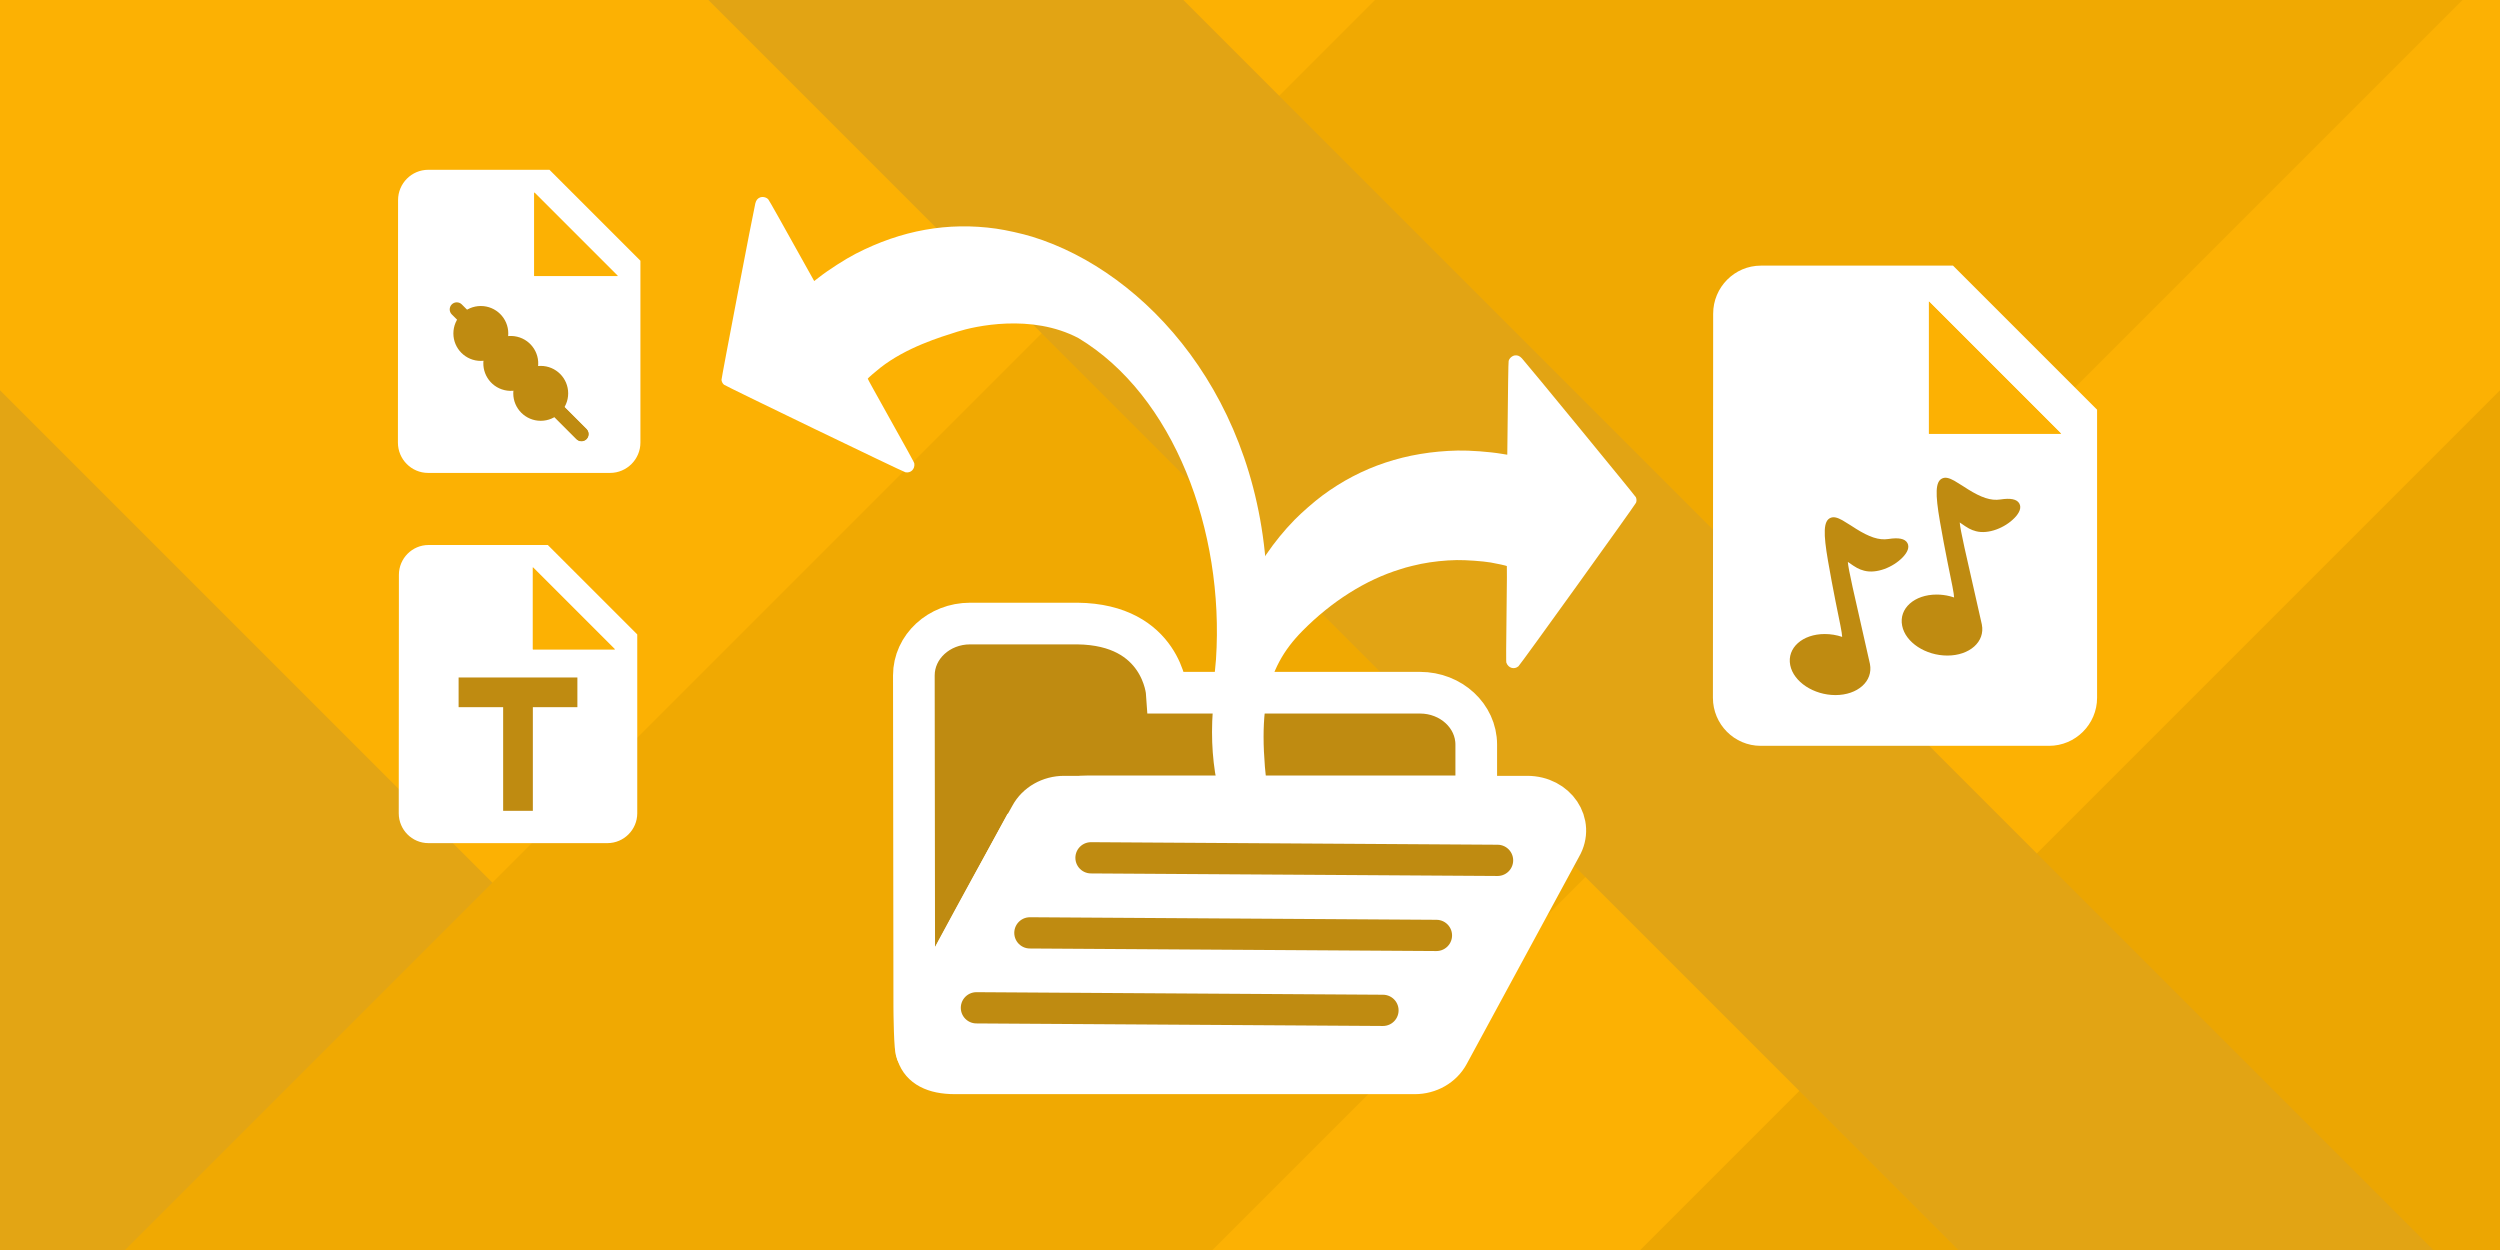
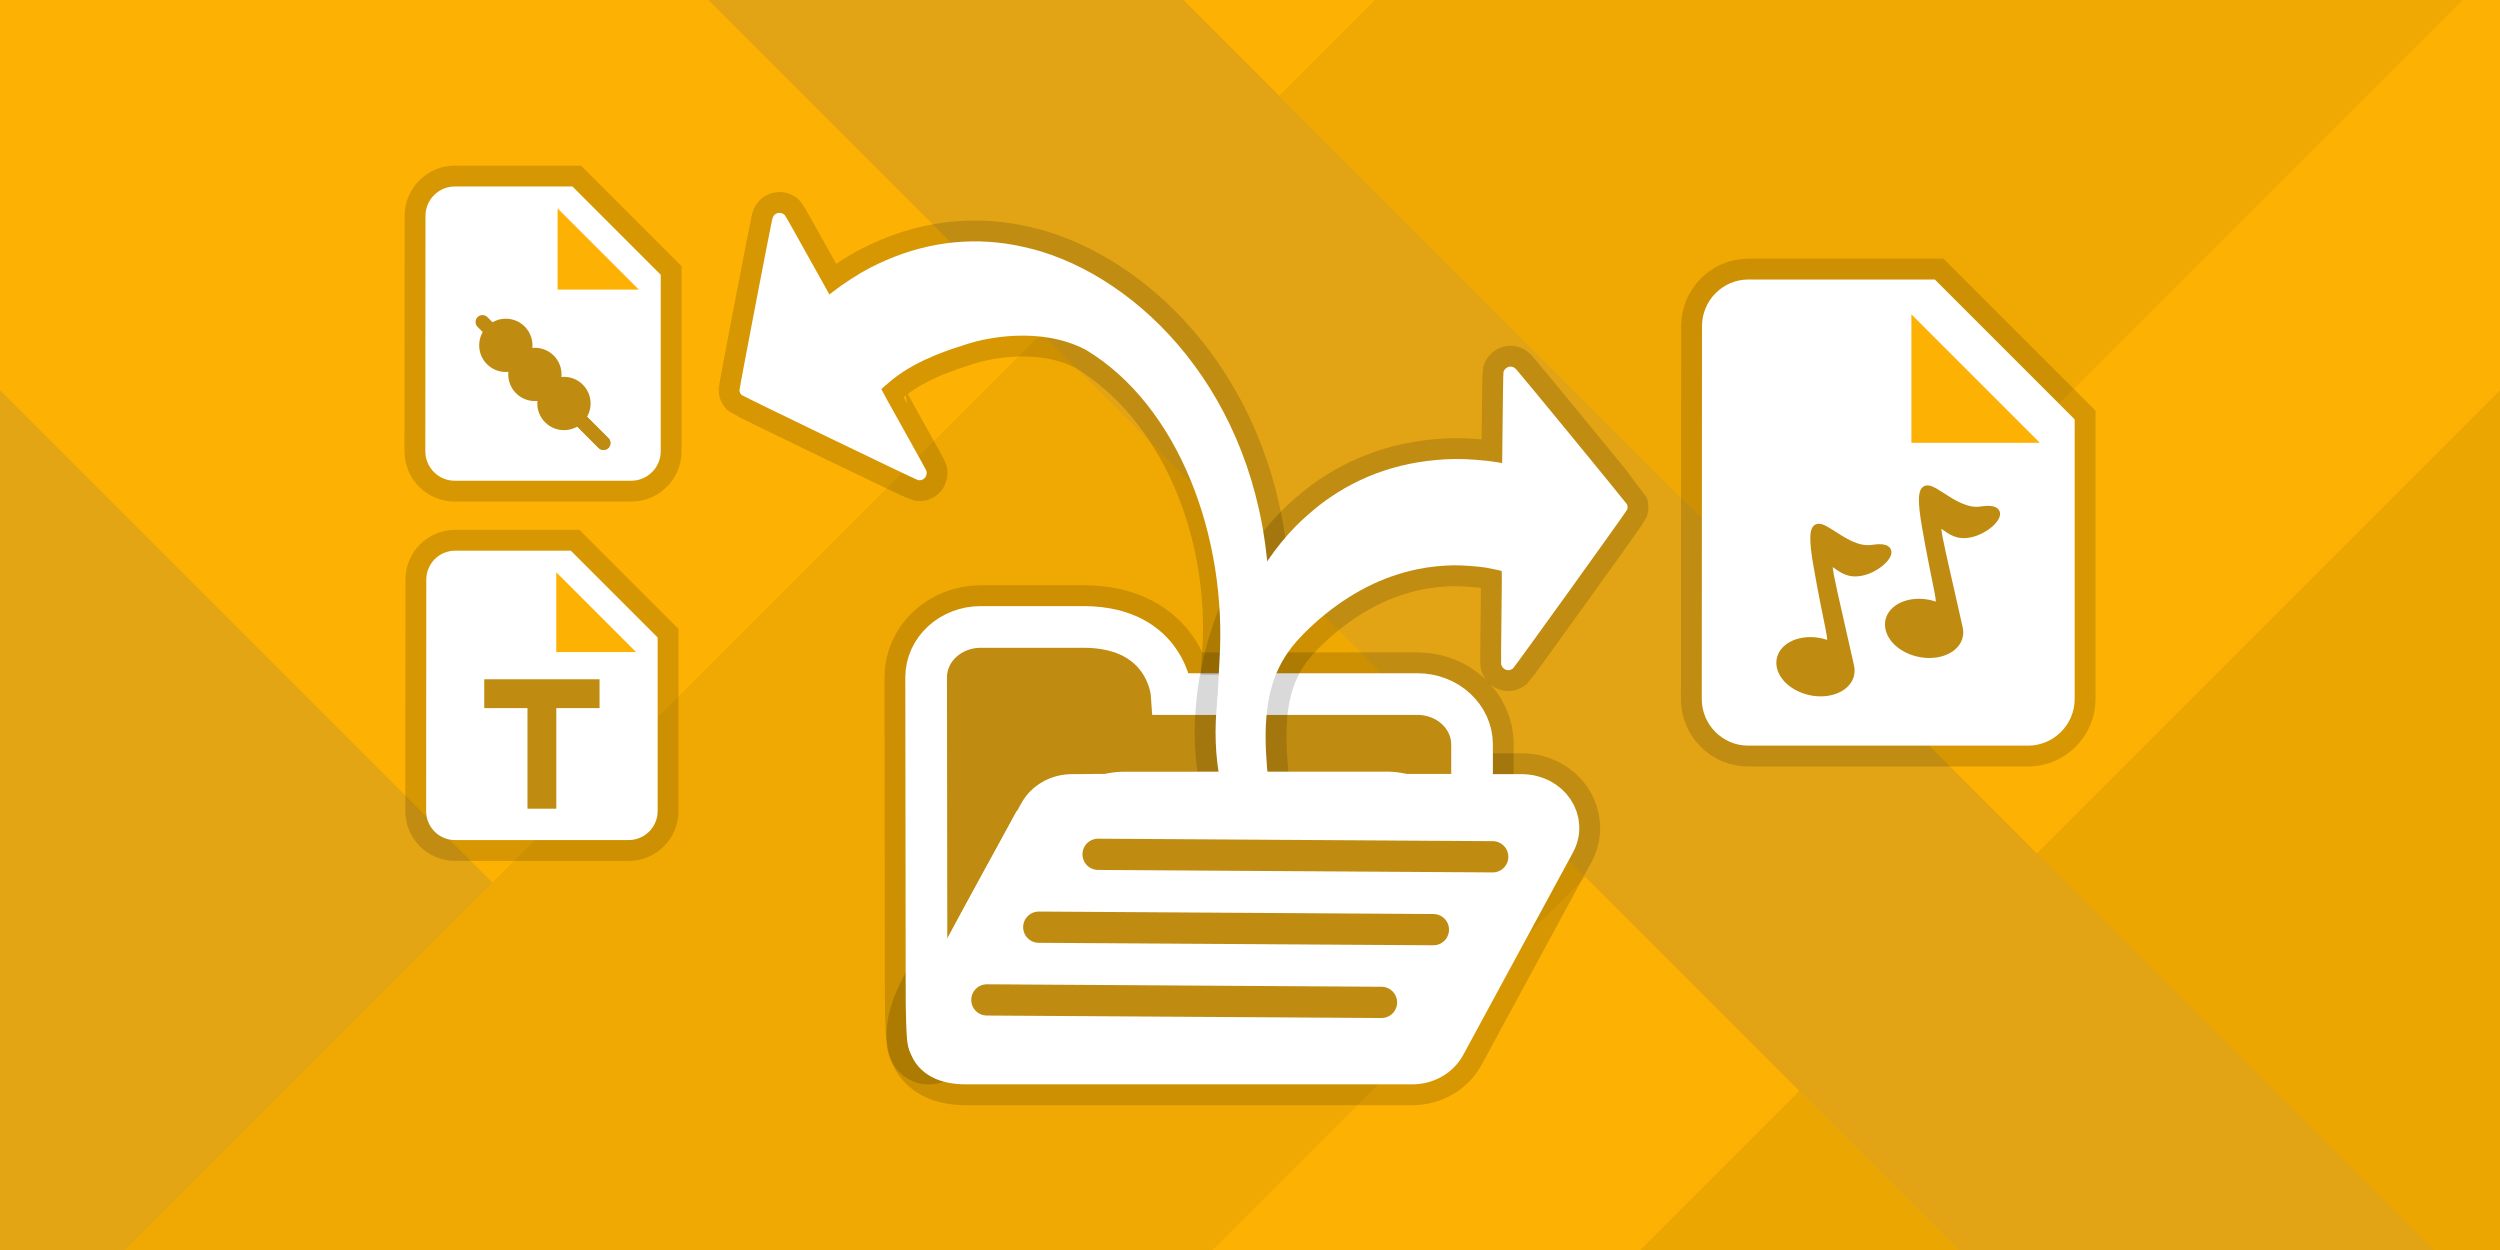
- <svg xmlns="http://www.w3.org/2000/svg" width="600" height="300">
-   <g stroke-miterlimit="10" data-paper-data="{&quot;isPaintingLayer&quot;:true}" style="mix-blend-mode:normal">
-     <path fill="#fcb103" d="M0 300V0h600v300z" />
-     <path fill="#eca602" d="M393.663 300 600 93.663V300z" />
-     <path fill="#e3a514" d="m0 93.664 206.337 206.337H0Z" />
-     <path fill="#f0a902" d="M30 300 330 0h261L291 300z" />
-     <path fill="#e2a414" d="M470 300 170 0h114l300 300z" />
-     <path fill="#fff" d="M153.7 62.575v43.65c0 4.001-3.274 7.275-7.275 7.275h-43.686c-4.001 0-7.239-3.274-7.239-7.275l.036-58.2c0-4.001 3.237-7.275 7.239-7.275h29.1zm-5.456 3.637L128.238 46.206V66.213z" />
-     <path fill="#fcb103" d="M128.202 66.248V46.171l20.077 20.077Z" data-paper-data="{&quot;noHover&quot;:false,&quot;origItem&quot;:[&quot;Path&quot;,{&quot;applyMatrix&quot;:true,&quot;segments&quot;:[[81.74375,131.7125],[61.7375,111.70626],[61.7375,131.71251]],&quot;closed&quot;:true,&quot;fillColor&quot;:[0,0,0,1]}]}" />
-     <g fill="#bf8b11">
-       <path stroke="#bf8b11" d="M139.523 105.352c-.306 0-.613-.117-.847-.35l-29.895-29.896c-.467-.467-.467-1.226 0-1.694.467-.467 1.226-.467 1.694 0l29.895 29.896c.467.467.467 1.226 0 1.694-.234.233-.541.351-.847.351z" />
-       <path d="M121.988 80.03c0 3.638-2.949 6.588-6.588 6.588s-6.588-2.949-6.588-6.588c0-3.638 2.949-6.588 6.588-6.588 3.638 0 6.588 2.949 6.588 6.588z" />
-       <path d="M121.075 93.631c-3.541-.836-5.734-4.384-4.897-7.925.836-3.541 4.384-5.734 7.925-4.897 3.541.836 5.734 4.384 4.897 7.925-.836 3.541-4.384 5.734-7.925 4.897z" />
-       <path d="M136.362 94.404c0 3.638-2.95 6.589-6.589 6.589s-6.588-2.95-6.588-6.589c0-3.638 2.949-6.588 6.588-6.588 3.638 0 6.589 2.95 6.589 6.588z" />
-       <path stroke="#bf8b11" d="M139.572 105.401c-.306 0-.613-.117-.847-.35l-7.337-7.337c-.468-.467-.468-1.226 0-1.694.468-.467 1.225-.467 1.694 0l7.337 7.337c.467.467.467 1.226 0 1.694-.234.232-.541.35-.847.35z" />
+ <svg xmlns="http://www.w3.org/2000/svg" version="1.1" width="600" height="300" viewBox="0,0,600,300">
+   <g data-paper-data="{&quot;isPaintingLayer&quot;:true}" stroke-linejoin="miter" stroke-miterlimit="10" stroke-dasharray="" stroke-dashoffset="0" style="mix-blend-mode: normal">
+     <g fill-rule="nonzero" stroke="none" stroke-width="1" stroke-linecap="butt">
+       <path d="M0,300v-300h600v300z" fill="#fcb103" />
+       <path d="M393.663,300l206.337,-206.337v206.337z" fill="#eca602" />
+       <path d="M0,93.664l206.337,206.337h-206.337z" fill="#e3a514" />
+       <path d="M30,300l300,-300h261l-300,300z" fill="#f0a902" />
+       <path d="M470,300l-300,-300h114l300,300z" fill="#e2a414" />
    </g>
-     <path fill="#fff" d="M503.3 98.325v69.15c0 6.339-5.186 11.525-11.525 11.525h-69.208c-6.339 0-11.467-5.186-11.467-11.525l.058-92.2c0-6.339 5.129-11.525 11.467-11.525h46.1zm-8.644 5.763L462.962 72.394v31.694z" />
-     <path fill="#fcb103" d="M462.93 104.12V72.361l31.759 31.759z" data-paper-data="{&quot;noHover&quot;:false,&quot;origItem&quot;:[&quot;Path&quot;,{&quot;applyMatrix&quot;:true,&quot;segments&quot;:[[442.12499,125.75002],[407.75,91.37503],[407.75,125.75004]],&quot;closed&quot;:true,&quot;fillColor&quot;:[0,0,0,1]}]}" />
-     <path fill="#bf8b11" fill-rule="evenodd" d="M468.982 143.389c-.016-.493-.138-1.304-.405-2.69-.152-.782-.967-4.776-1.19-5.895-.624-3.129-1.201-6.196-1.805-9.662-1.157-6.675-1.095-9.562.544-10.316.79-.364 1.675-.126 2.908.553.654.359 3.449 2.157 3.272 2.048 3.152 1.963 5.475 2.804 7.792 2.447 2.412-.375 3.958-.095 4.546.977.55 1.004.024 2.238-1.154 3.446-2.327 2.396-6.283 3.973-9.243 3.197-1.299-.348-1.957-.735-3.762-2.003l-.15-.104c.074.937.417 2.75 1.133 6.011.465 2.112 3.287 14.52 4.168 18.451l.003.019c.835 4.168-2.96 7.466-8.276 7.466-5.2 0-10.057-3.142-10.845-7.157-.838-4.173 2.96-7.482 8.271-7.482 1.062 0 2.129.134 3.183.395.359.09.689.186 1.005.296zm-26.862 9.467c-.016-.503-.142-1.324-.42-2.745-.142-.727-.94-4.642-1.19-5.891-.616-3.098-1.185-6.148-1.786-9.594-1.157-6.675-1.094-9.562.544-10.314.793-.364 1.675-.13 2.908.553.656.359 3.449 2.156 3.272 2.047 3.15 1.963 5.472 2.804 7.786 2.447 2.41-.379 3.958-.101 4.546.97.55 1.004.024 2.236-1.151 3.446-2.33 2.398-6.286 3.972-9.241 3.188-1.296-.348-1.954-.733-3.758-2.003l-.15-.103c.074.937.417 2.75 1.133 6.009.465 2.113 3.284 14.525 4.166 18.453l.005.021c.817 4.169-2.978 7.479-8.272 7.479-5.195 0-10.052-3.15-10.858-7.176-.822-4.173 2.978-7.476 8.282-7.476 1.43 0 2.85.237 4.188.689z" />
-     <path fill="#fff" d="M152.94 152.265v42.93c0 3.935-3.22 7.155-7.155 7.155h-42.966c-3.935 0-7.119-3.22-7.119-7.155l.036-57.24c0-3.935 3.184-7.155 7.119-7.155h28.62zm-5.366 3.578L127.897 136.166v19.676z" />
-     <path fill="#fcb103" d="M127.877 155.863v-19.717l19.717 19.717z" data-paper-data="{&quot;noHover&quot;:false,&quot;origItem&quot;:[&quot;Path&quot;,{&quot;applyMatrix&quot;:true,&quot;segments&quot;:[[681.24998,262.5],[612.5,193.75002],[612.5,262.50004]],&quot;closed&quot;:true,&quot;fillColor&quot;:[0,0,0,1]}]}" />
-     <g fill="#bf8b11" stroke-width=".5">
-       <path d="M120.756 194.597v-28.509h7.127v28.509z" data-paper-data="{&quot;noHover&quot;:false,&quot;origItem&quot;:[&quot;Path&quot;,{&quot;applyMatrix&quot;:true,&quot;segments&quot;:[[127.93334,157.21668],[108.33334,157.21668],[108.33334,162.11668],[127.93334,162.11668]],&quot;closed&quot;:true,&quot;fillColor&quot;:[0,0,0,1]}]}" />
-       <path d="M138.574 169.722h-28.509v-7.127h28.509z" data-paper-data="{&quot;noHover&quot;:false,&quot;origItem&quot;:[&quot;Path&quot;,{&quot;applyMatrix&quot;:true,&quot;segments&quot;:[[127.93334,147.41668],[108.33334,147.41668],[108.33334,152.31668],[127.93334,152.31668]],&quot;closed&quot;:true,&quot;fillColor&quot;:[0,0,0,1]}]}" />
-     </g>
-     <g stroke="#fff" stroke-width="10">
-       <path fill="#bf8b11" d="M244.784 200.306s-12.704 23.438-22.14 40.846c-.231.425-1.97 4.21-2.75 7.66-.628 2.779.539 3.668.141 3.677-.519.013-.61-10.056-.61-10.723 0-11.059-.1-79.665-.1-79.665 0-6.876 6.043-12.45 13.498-12.45h24.418s.724-.007 1.333 0c20.36.222 21.459 16.599 21.459 16.599h60.769c7.452 0 13.498 5.576 13.498 12.45v12.45h-93.414c-6.861 0-13.048 3.527-16.101 9.156z" />
-       <path fill="#fff" d="M347.596 253.01c-1.524 2.811-4.64 4.588-8.048 4.588H229.197c-10.327 0-11.386-6.862-6.734-15.929 8.118-15.822 24.88-45.878 24.88-45.878 1.518-2.827 4.64-4.591 8.042-4.591h111.158c6.917 0 11.276 6.484 8.048 12.011z" />
-     </g>
-     <g fill="#fff">
-       <path d="M296.393 199.914c-10.74-19.081-5.66-54.746 14.293-75.147 1.77-1.805 4.709-4.366 6.694-5.844 9.354-6.936 20.117-10.519 32.462-10.792 2.823-.064 7.672.29 10.587.787.722.122 1.318.212 1.318.212.009-.008.015-.822.022-1.816.15-14.647.23-20.35.307-20.68.162-.669.852-1.269 1.558-1.345.62-.055 1.098.149 1.635.725 1.033 1.097 27.251 33.055 27.356 33.343.173.471.178.9.021 1.304-.234.571-27.748 38.846-28.222 39.25-.993.842-2.396.446-2.881-.821-.106-.288-.098-1.462.114-20.433.016-1.516.01-2.776-.014-2.803-.081-.09-2.37-.599-3.856-.853-1.937-.328-5.891-.612-8.164-.58-2.779.041-5.897.373-8.564.908-1.126.235-3.329.759-3.721.894-.096.029-.679.215-1.306.406-8.25 2.526-16.481 7.728-23.477 14.824-8.974 9.106-11.522 19.833-7.325 45.549z" data-paper-data="{&quot;index&quot;:null}" />
-       <path d="M291.839 158.241c2.034-30.903-10.119-63.313-33.002-77.09-11.293-5.956-24.942-2.854-29.048-1.551-4.131 1.311-12.251 3.743-18.551 8.689-1.185.933-2.953 2.473-2.981 2.591-.009.035.588 1.145 1.326 2.47 9.244 16.568 9.81 17.596 9.855 17.899.179 1.345-.865 2.362-2.14 2.097-.61-.129-43.058-20.625-43.537-21.015-.331-.279-.532-.658-.604-1.155-.045-.304 7.735-40.9 8.12-42.358.197-.762.52-1.169 1.091-1.417.657-.27 1.55-.073 2.011.437.225.254 3.018 5.227 10.142 18.025.48.87.875 1.582.886 1.585 0 0 .48-.363 1.057-.815 2.324-1.828 6.416-4.455 8.927-5.746 10.978-5.654 22.146-7.643 33.676-6.014 2.45.351 6.255 1.198 8.672 1.939 27.271 8.4 55.055 38.737 56.366 84.058 0 0-1.2 15.15-3.06 18.585-1.088 2.009-9.587 2.901-9.587 2.901z" data-paper-data="{&quot;index&quot;:null}" />
-     </g>
-     <g fill="none" stroke="#bf8b11" stroke-linecap="round" stroke-width="7.5">
-       <path d="m234.341 241.873 97.57.612M247.174 223.889l97.57.612M261.841 205.873l97.57.612" />
+     <g>
+       <path d="M157.836,153v41.671c0,3.82 -3.125,6.945 -6.945,6.945h-41.705c-3.82,0 -6.91,-3.125 -6.91,-6.945l0.035,-55.561c0,-3.82 3.091,-6.945 6.91,-6.945h27.78z" fill="none" fill-rule="nonzero" stroke-opacity="0.149" stroke="#000000" stroke-width="10" stroke-linecap="butt" />
+       <path d="M157.836,153v41.671c0,3.82 -3.125,6.945 -6.945,6.945h-41.705c-3.82,0 -6.91,-3.125 -6.91,-6.945l0.035,-55.561c0,-3.82 3.091,-6.945 6.91,-6.945h27.78z" fill="#ffffff" fill-rule="nonzero" stroke="none" stroke-width="1" stroke-linecap="butt" />
+       <path d="M126.597,194.09v-27.672h6.918v27.672z" data-paper-data="{&quot;noHover&quot;:false,&quot;origItem&quot;:[&quot;Path&quot;,{&quot;applyMatrix&quot;:true,&quot;segments&quot;:[[127.93334,157.21668],[108.33334,157.21668],[108.33334,162.11668],[127.93334,162.11668]],&quot;closed&quot;:true,&quot;fillColor&quot;:[0,0,0,1]}]}" fill="#bf8b11" fill-rule="nonzero" stroke="none" stroke-width="0.5" stroke-linecap="butt" />
+       <path d="M143.892,169.945h-27.672v-6.918h27.672z" data-paper-data="{&quot;noHover&quot;:false,&quot;origItem&quot;:[&quot;Path&quot;,{&quot;applyMatrix&quot;:true,&quot;segments&quot;:[[127.93334,147.41668],[108.33334,147.41668],[108.33334,152.31668],[127.93334,152.31668]],&quot;closed&quot;:true,&quot;fillColor&quot;:[0,0,0,1]}]}" fill="#bf8b11" fill-rule="nonzero" stroke="none" stroke-width="0.5" stroke-linecap="butt" />
+       <path d="M133.509,156.493v-19.138l19.138,19.138z" data-paper-data="{&quot;noHover&quot;:false,&quot;origItem&quot;:[&quot;Path&quot;,{&quot;applyMatrix&quot;:true,&quot;segments&quot;:[[681.24998,262.5],[612.5,193.75002],[612.5,262.50004]],&quot;closed&quot;:true,&quot;fillColor&quot;:[0,0,0,1]}]}" fill="#fcb103" fill-rule="nonzero" stroke="none" stroke-width="0.5" stroke-linecap="butt" />
+       <path d="M158.574,65.941v42.37c0,3.884 -3.178,7.062 -7.062,7.062h-42.405c-3.884,0 -7.026,-3.178 -7.026,-7.062l0.035,-56.493c0,-3.884 3.142,-7.062 7.026,-7.062h28.246z" fill="none" fill-rule="nonzero" stroke-opacity="0.149" stroke="#000000" stroke-width="10" stroke-linecap="butt" />
+       <path d="M158.574,65.941v42.37c0,3.884 -3.178,7.062 -7.062,7.062h-42.405c-3.884,0 -7.026,-3.178 -7.026,-7.062l0.035,-56.493c0,-3.884 3.142,-7.062 7.026,-7.062h28.246z" fill="#ffffff" fill-rule="nonzero" stroke="none" stroke-width="1" stroke-linecap="butt" />
+       <path d="M144.813,107.463c-0.297,0 -0.595,-0.114 -0.822,-0.34l-29.019,-29.019c-0.454,-0.454 -0.454,-1.19 0,-1.644c0.454,-0.454 1.19,-0.454 1.644,0l29.019,29.019c0.454,0.454 0.454,1.19 0,1.644c-0.227,0.226 -0.525,0.341 -0.822,0.341z" fill="#bf8b11" fill-rule="nonzero" stroke="#bf8b11" stroke-width="1" stroke-linecap="butt" />
+       <path d="M127.792,82.884c0,3.532 -2.863,6.394 -6.394,6.394c-3.532,0 -6.394,-2.863 -6.394,-6.394c0,-3.532 2.863,-6.394 6.394,-6.394c3.532,0 6.394,2.863 6.394,6.394z" fill="#bf8b11" fill-rule="nonzero" stroke="#e2a414" stroke-width="0" stroke-linecap="butt" />
+       <path d="M126.906,96.086c-3.437,-0.812 -5.565,-4.256 -4.754,-7.693c0.812,-3.437 4.256,-5.565 7.693,-4.754c3.437,0.812 5.565,4.256 4.754,7.693c-0.812,3.437 -4.256,5.565 -7.693,4.754z" fill="#bf8b11" fill-rule="nonzero" stroke="#e2a414" stroke-width="0" stroke-linecap="butt" />
+       <path d="M141.745,96.837c0,3.532 -2.864,6.395 -6.395,6.395c-3.532,0 -6.394,-2.864 -6.394,-6.395c0,-3.532 2.863,-6.394 6.394,-6.394c3.532,0 6.395,2.864 6.395,6.394z" fill="#bf8b11" fill-rule="nonzero" stroke="#e2a414" stroke-width="0" stroke-linecap="butt" />
+       <path d="M144.861,107.511c-0.297,0 -0.595,-0.114 -0.822,-0.34l-7.122,-7.122c-0.455,-0.454 -0.455,-1.19 0,-1.644c0.455,-0.454 1.19,-0.454 1.644,0l7.122,7.122c0.454,0.454 0.454,1.19 0,1.644c-0.227,0.225 -0.525,0.34 -0.822,0.34z" fill="#bf8b11" fill-rule="nonzero" stroke="#bf8b11" stroke-width="1" stroke-linecap="butt" />
+       <path d="M133.824,69.506v-19.488l19.488,19.488z" data-paper-data="{&quot;noHover&quot;:false,&quot;origItem&quot;:[&quot;Path&quot;,{&quot;applyMatrix&quot;:true,&quot;segments&quot;:[[81.74375,131.7125],[61.7375,111.70626],[61.7375,131.71251]],&quot;closed&quot;:true,&quot;fillColor&quot;:[0,0,0,1]}]}" fill="#fcb103" fill-rule="nonzero" stroke="none" stroke-width="0.5" stroke-linecap="butt" />
+       <path d="M497.919,100.643v67.122c0,6.153 -5.034,11.187 -11.187,11.187h-67.177c-6.153,0 -11.131,-5.034 -11.131,-11.187l0.056,-89.495c0,-6.153 4.978,-11.187 11.131,-11.187h44.748z" fill="none" fill-rule="nonzero" stroke-opacity="0.149" stroke="#000000" stroke-width="10" stroke-linecap="butt" />
+       <path d="M497.919,100.643v67.122c0,6.153 -5.034,11.187 -11.187,11.187h-67.177c-6.153,0 -11.131,-5.034 -11.131,-11.187l0.056,-89.495c0,-6.153 4.978,-11.187 11.131,-11.187h44.748z" fill="#ffffff" fill-rule="nonzero" stroke="none" stroke-width="1" stroke-linecap="butt" />
+       <path d="M464.607,144.384c-0.015,-0.479 -0.133,-1.266 -0.393,-2.611c-0.147,-0.759 -0.939,-4.636 -1.155,-5.722c-0.606,-3.038 -1.166,-6.014 -1.752,-9.378c-1.123,-6.479 -1.063,-9.282 0.528,-10.013c0.767,-0.353 1.626,-0.123 2.823,0.537c0.635,0.348 3.348,2.094 3.176,1.988c3.059,1.905 5.314,2.722 7.563,2.375c2.341,-0.364 3.841,-0.092 4.412,0.948c0.534,0.974 0.023,2.172 -1.12,3.344c-2.258,2.326 -6.098,3.857 -8.972,3.104c-1.261,-0.338 -1.899,-0.713 -3.651,-1.944l-0.146,-0.101c0.072,0.91 0.405,2.669 1.1,5.834c0.451,2.05 3.191,14.094 4.046,17.91l0.003,0.018c0.81,4.046 -2.873,7.247 -8.033,7.247c-5.047,0 -9.762,-3.05 -10.527,-6.947c-0.813,-4.05 2.873,-7.263 8.028,-7.263c1.031,0 2.067,0.13 3.09,0.384c0.348,0.087 0.669,0.181 0.976,0.287zM438.533,153.574c-0.015,-0.488 -0.138,-1.286 -0.408,-2.665c-0.138,-0.706 -0.913,-4.506 -1.155,-5.718c-0.598,-3.007 -1.151,-5.968 -1.734,-9.312c-1.123,-6.479 -1.062,-9.282 0.528,-10.012c0.77,-0.353 1.626,-0.126 2.823,0.537c0.637,0.348 3.348,2.093 3.176,1.987c3.058,1.905 5.311,2.722 7.557,2.375c2.34,-0.368 3.842,-0.098 4.412,0.942c0.534,0.974 0.023,2.171 -1.117,3.344c-2.261,2.327 -6.101,3.855 -8.97,3.094c-1.258,-0.338 -1.896,-0.712 -3.648,-1.944l-0.146,-0.1c0.072,0.91 0.405,2.669 1.1,5.833c0.451,2.051 3.188,14.099 4.044,17.911l0.005,0.02c0.793,4.047 -2.89,7.26 -8.03,7.26c-5.043,0 -9.757,-3.058 -10.54,-6.965c-0.798,-4.05 2.89,-7.257 8.039,-7.257c1.388,0 2.766,0.23 4.066,0.669z" fill="#bf8b11" fill-rule="evenodd" stroke-opacity="0.1" stroke="#000000" stroke-width="0" stroke-linecap="butt" />
+       <path d="M458.733,106.268v-30.827l30.827,30.827z" data-paper-data="{&quot;noHover&quot;:false,&quot;origItem&quot;:[&quot;Path&quot;,{&quot;applyMatrix&quot;:true,&quot;segments&quot;:[[442.12499,125.75002],[407.75,91.37503],[407.75,125.75004]],&quot;closed&quot;:true,&quot;fillColor&quot;:[0,0,0,1]}]}" fill="#fcb103" fill-rule="nonzero" stroke="none" stroke-width="0.5" stroke-linecap="butt" />
+       <path d="M346.782,250.79c-1.479,2.729 -4.504,4.454 -7.812,4.454c0,0 -79.851,0 -107.114,0c-10.024,0 -11.052,-6.661 -6.537,-15.462c7.88,-15.358 24.15,-44.532 24.15,-44.532c1.474,-2.744 4.504,-4.456 7.806,-4.456h107.897c6.715,0 10.945,6.294 7.812,11.659z" fill="none" fill-rule="nonzero" stroke-opacity="0.149" stroke="#000000" stroke-width="20" stroke-linecap="butt" />
+       <path d="M246.986,199.632c0,0 -12.331,22.75 -21.49,39.648c-0.224,0.413 -1.912,4.087 -2.67,7.435c-0.61,2.697 0.523,3.56 0.137,3.57c-0.504,0.012 -0.593,-9.761 -0.593,-10.408c0,-10.735 -0.097,-77.328 -0.097,-77.328c0,-6.674 5.866,-12.084 13.102,-12.084h23.702c0,0 0.703,-0.006 1.294,0c19.762,0.216 20.83,16.112 20.83,16.112h58.987c7.233,0 13.102,5.413 13.102,12.084v12.084h-90.674c-6.66,0 -12.665,3.424 -15.629,8.887z" fill="none" fill-rule="nonzero" stroke-opacity="0.149" stroke="#000000" stroke-width="20" stroke-linecap="butt" />
+       <path d="M246.986,199.632c0,0 -12.331,22.75 -21.49,39.648c-0.224,0.413 -1.912,4.087 -2.67,7.435c-0.61,2.697 0.523,3.56 0.137,3.57c-0.504,0.012 -0.593,-9.761 -0.593,-10.408c0,-10.735 -0.097,-77.328 -0.097,-77.328c0,-6.674 5.866,-12.084 13.102,-12.084h23.702c0,0 0.703,-0.006 1.294,0c19.762,0.216 20.83,16.112 20.83,16.112h58.987c7.233,0 13.102,5.413 13.102,12.084v12.084h-90.674c-6.66,0 -12.665,3.424 -15.629,8.887z" fill="#bf8b11" fill-rule="nonzero" stroke="#ffffff" stroke-width="10" stroke-linecap="butt" />
+       <path d="M346.782,250.79c-1.479,2.729 -4.504,4.454 -7.812,4.454c0,0 -79.851,0 -107.114,0c-10.024,0 -11.052,-6.661 -6.537,-15.462c7.88,-15.358 24.15,-44.532 24.15,-44.532c1.474,-2.744 4.504,-4.456 7.806,-4.456h107.897c6.715,0 10.945,6.294 7.812,11.659z" fill="#ffffff" fill-rule="nonzero" stroke="#ffffff" stroke-width="10" stroke-linecap="butt" />
+       <path d="M331.557,240.573l-94.708,-0.594" fill="none" fill-rule="nonzero" stroke="#bf8b11" stroke-width="7.5" stroke-linecap="round" />
+       <path d="M297.081,199.251c-10.425,-18.521 -5.494,-53.14 13.874,-72.942c1.718,-1.752 4.571,-4.238 6.498,-5.672c9.08,-6.732 19.527,-10.211 31.51,-10.476c2.74,-0.062 7.447,0.281 10.276,0.764c0.701,0.118 1.279,0.205 1.279,0.205c0.009,-0.008 0.015,-0.798 0.022,-1.762c0.146,-14.217 0.224,-19.753 0.298,-20.074c0.157,-0.649 0.827,-1.231 1.513,-1.305c0.602,-0.053 1.066,0.145 1.587,0.703c1.003,1.065 26.451,32.085 26.554,32.365c0.168,0.458 0.173,0.874 0.02,1.265c-0.227,0.554 -26.934,37.706 -27.394,38.099c-0.964,0.817 -2.326,0.433 -2.797,-0.797c-0.102,-0.28 -0.095,-1.419 0.111,-19.833c0.015,-1.472 0.01,-2.695 -0.014,-2.721c-0.079,-0.087 -2.3,-0.581 -3.743,-0.828c-1.881,-0.319 -5.718,-0.594 -7.924,-0.563c-2.697,0.04 -5.724,0.362 -8.312,0.882c-1.093,0.228 -3.231,0.737 -3.612,0.867c-0.093,0.029 -0.659,0.208 -1.267,0.394c-8.008,2.452 -15.997,7.501 -22.789,14.389c-8.711,8.839 -11.184,19.251 -7.11,44.213z" data-paper-data="{&quot;index&quot;:null}" fill="none" fill-rule="nonzero" stroke-opacity="0.149" stroke="#000000" stroke-width="10" stroke-linecap="butt" />
+       <path d="M293.524,156.967c1.974,-29.997 -10.685,-59.622 -32.897,-72.995c-10.962,-5.781 -24.21,-2.771 -28.195,-1.506c-4.01,1.273 -11.891,3.633 -18.007,8.434c-1.15,0.906 -2.866,2.4 -2.894,2.515c-0.008,0.034 0.571,1.111 1.287,2.397c8.973,16.082 9.523,17.08 9.566,17.374c0.173,1.305 -0.84,2.293 -2.077,2.036c-0.592,-0.125 -41.795,-20.02 -42.259,-20.399c-0.321,-0.271 -0.516,-0.639 -0.587,-1.121c-0.043,-0.295 7.509,-39.7 7.882,-41.115c0.191,-0.739 0.505,-1.135 1.059,-1.376c0.638,-0.263 1.504,-0.071 1.952,0.425c0.218,0.246 2.929,5.074 9.845,17.496c0.466,0.844 0.849,1.535 0.86,1.538c0,0 0.466,-0.352 1.026,-0.791c2.255,-1.775 6.228,-4.324 8.665,-5.577c10.656,-5.488 21.496,-7.419 32.688,-5.838c2.378,0.34 6.071,1.163 8.417,1.882c26.471,8.154 53.44,37.6 54.713,81.592c0,0 -1.165,14.706 -2.97,18.04c-1.056,1.95 -4.991,-3.008 -4.991,-3.008z" data-paper-data="{&quot;index&quot;:null}" fill="none" fill-rule="nonzero" stroke-opacity="0.149" stroke="#000000" stroke-width="10" stroke-linecap="butt" />
+       <path d="M297.081,199.251c-10.425,-18.521 -5.494,-53.14 13.874,-72.942c1.718,-1.752 4.571,-4.238 6.498,-5.672c9.08,-6.732 19.527,-10.211 31.51,-10.476c2.74,-0.062 7.447,0.281 10.276,0.764c0.701,0.118 1.279,0.205 1.279,0.205c0.009,-0.008 0.015,-0.798 0.022,-1.762c0.146,-14.217 0.224,-19.753 0.298,-20.074c0.157,-0.649 0.827,-1.231 1.513,-1.305c0.602,-0.053 1.066,0.145 1.587,0.703c1.003,1.065 26.451,32.085 26.554,32.365c0.168,0.458 0.173,0.874 0.02,1.265c-0.227,0.554 -26.934,37.706 -27.394,38.099c-0.964,0.817 -2.326,0.433 -2.797,-0.797c-0.102,-0.28 -0.095,-1.419 0.111,-19.833c0.015,-1.472 0.01,-2.695 -0.014,-2.721c-0.079,-0.087 -2.3,-0.581 -3.743,-0.828c-1.881,-0.319 -5.718,-0.594 -7.924,-0.563c-2.697,0.04 -5.724,0.362 -8.312,0.882c-1.093,0.228 -3.231,0.737 -3.612,0.867c-0.093,0.029 -0.659,0.208 -1.267,0.394c-8.008,2.452 -15.997,7.501 -22.789,14.389c-8.711,8.839 -11.184,19.251 -7.11,44.213z" data-paper-data="{&quot;index&quot;:null}" fill="#ffffff" fill-rule="nonzero" stroke="none" stroke-width="1" stroke-linecap="butt" />
+       <path d="M292.661,158.801c1.974,-29.997 -9.823,-61.456 -32.034,-74.828c-10.962,-5.781 -24.21,-2.771 -28.195,-1.506c-4.01,1.273 -11.891,3.633 -18.007,8.434c-1.15,0.906 -2.866,2.4 -2.894,2.515c-0.008,0.034 0.571,1.111 1.287,2.397c8.973,16.082 9.523,17.08 9.566,17.374c0.173,1.305 -0.84,2.293 -2.077,2.036c-0.592,-0.125 -41.795,-20.02 -42.259,-20.399c-0.321,-0.271 -0.516,-0.639 -0.587,-1.121c-0.043,-0.295 7.509,-39.7 7.882,-41.115c0.191,-0.739 0.505,-1.135 1.059,-1.376c0.638,-0.263 1.504,-0.071 1.952,0.425c0.218,0.246 2.929,5.074 9.845,17.496c0.466,0.844 0.849,1.535 0.86,1.538c0,0 0.466,-0.352 1.026,-0.791c2.255,-1.775 6.228,-4.324 8.665,-5.577c10.656,-5.488 21.496,-7.419 32.688,-5.838c2.378,0.34 6.071,1.163 8.417,1.882c26.471,8.154 53.44,37.6 54.713,81.592c0,0 -1.165,14.706 -2.97,18.04c-1.056,1.95 -9.521,10.042 -9.521,10.042z" data-paper-data="{&quot;index&quot;:null}" fill="#ffffff" fill-rule="nonzero" stroke="none" stroke-width="1" stroke-linecap="butt" />
+       <path d="M332.894,205.192l-63.14,0.022" fill="none" fill-rule="nonzero" stroke="#ffffff" stroke-width="40" stroke-linecap="round" />
+       <path d="M263.542,205.035l94.708,0.594" fill="none" fill-rule="nonzero" stroke="#bf8b11" stroke-width="7.5" stroke-linecap="round" />
+       <path d="M249.306,222.523l94.708,0.594" fill="none" fill-rule="nonzero" stroke="#bf8b11" stroke-width="7.5" stroke-linecap="round" />
    </g>
  </g>
</svg>
